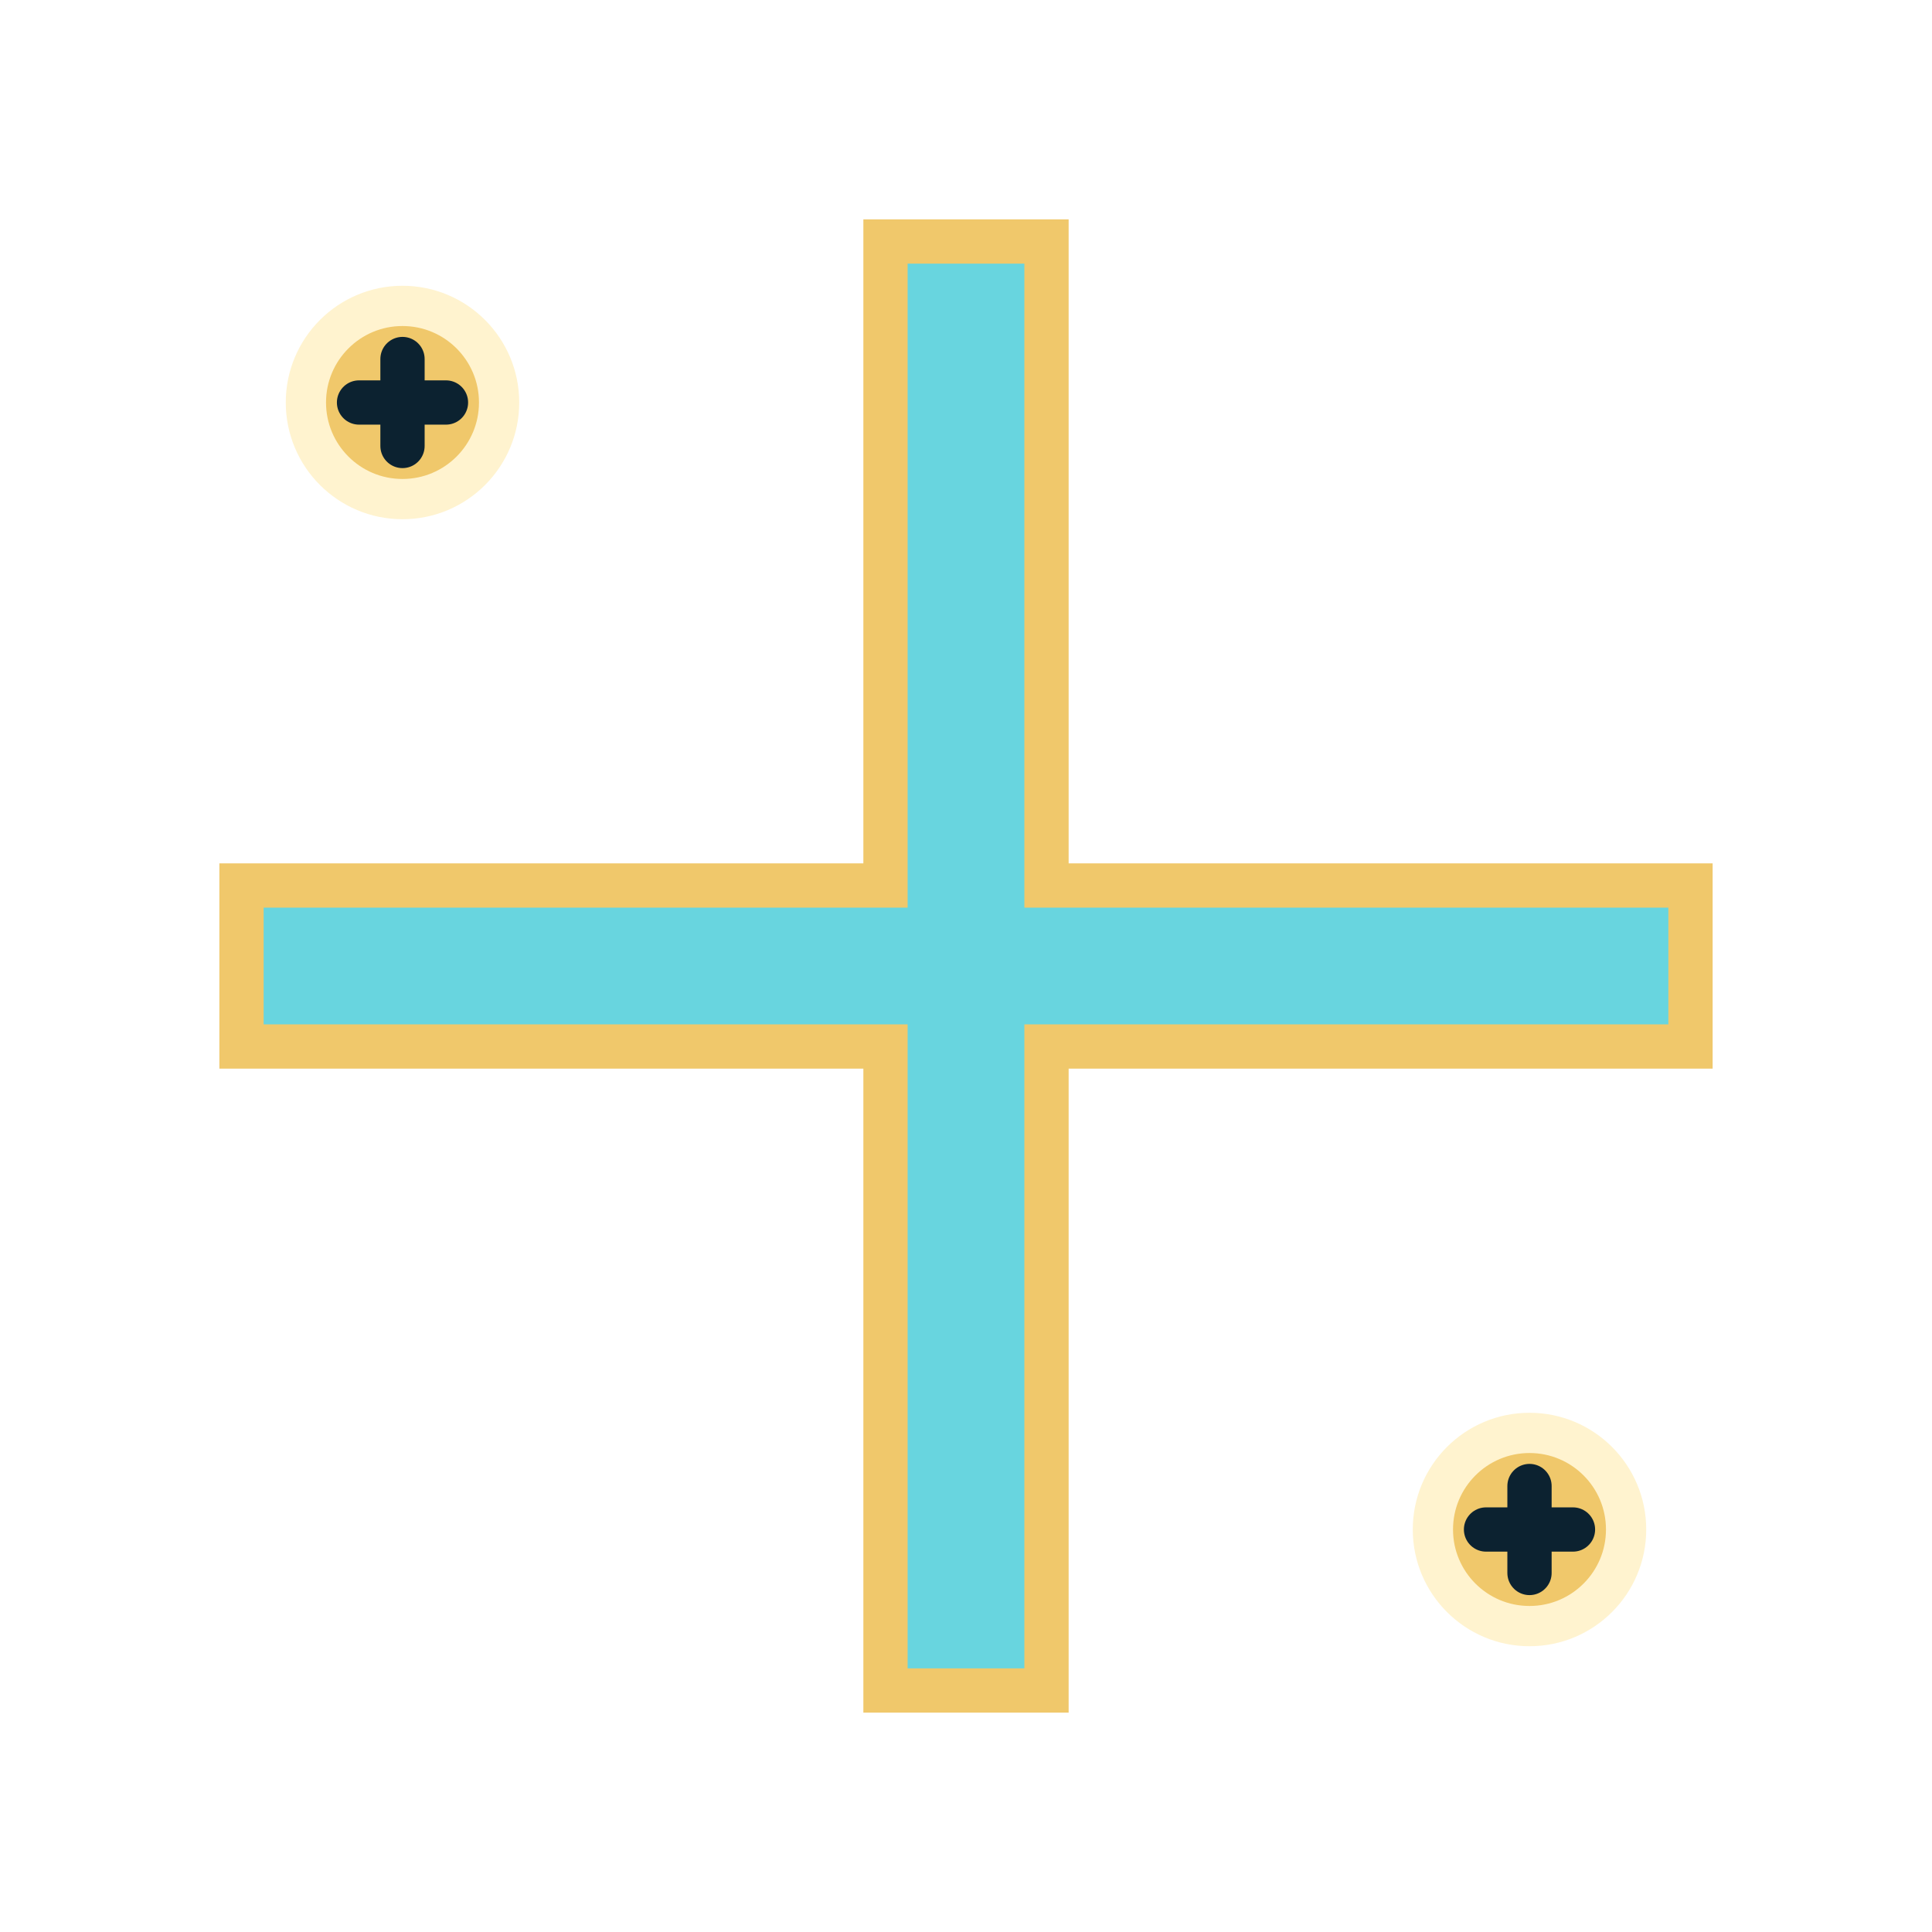
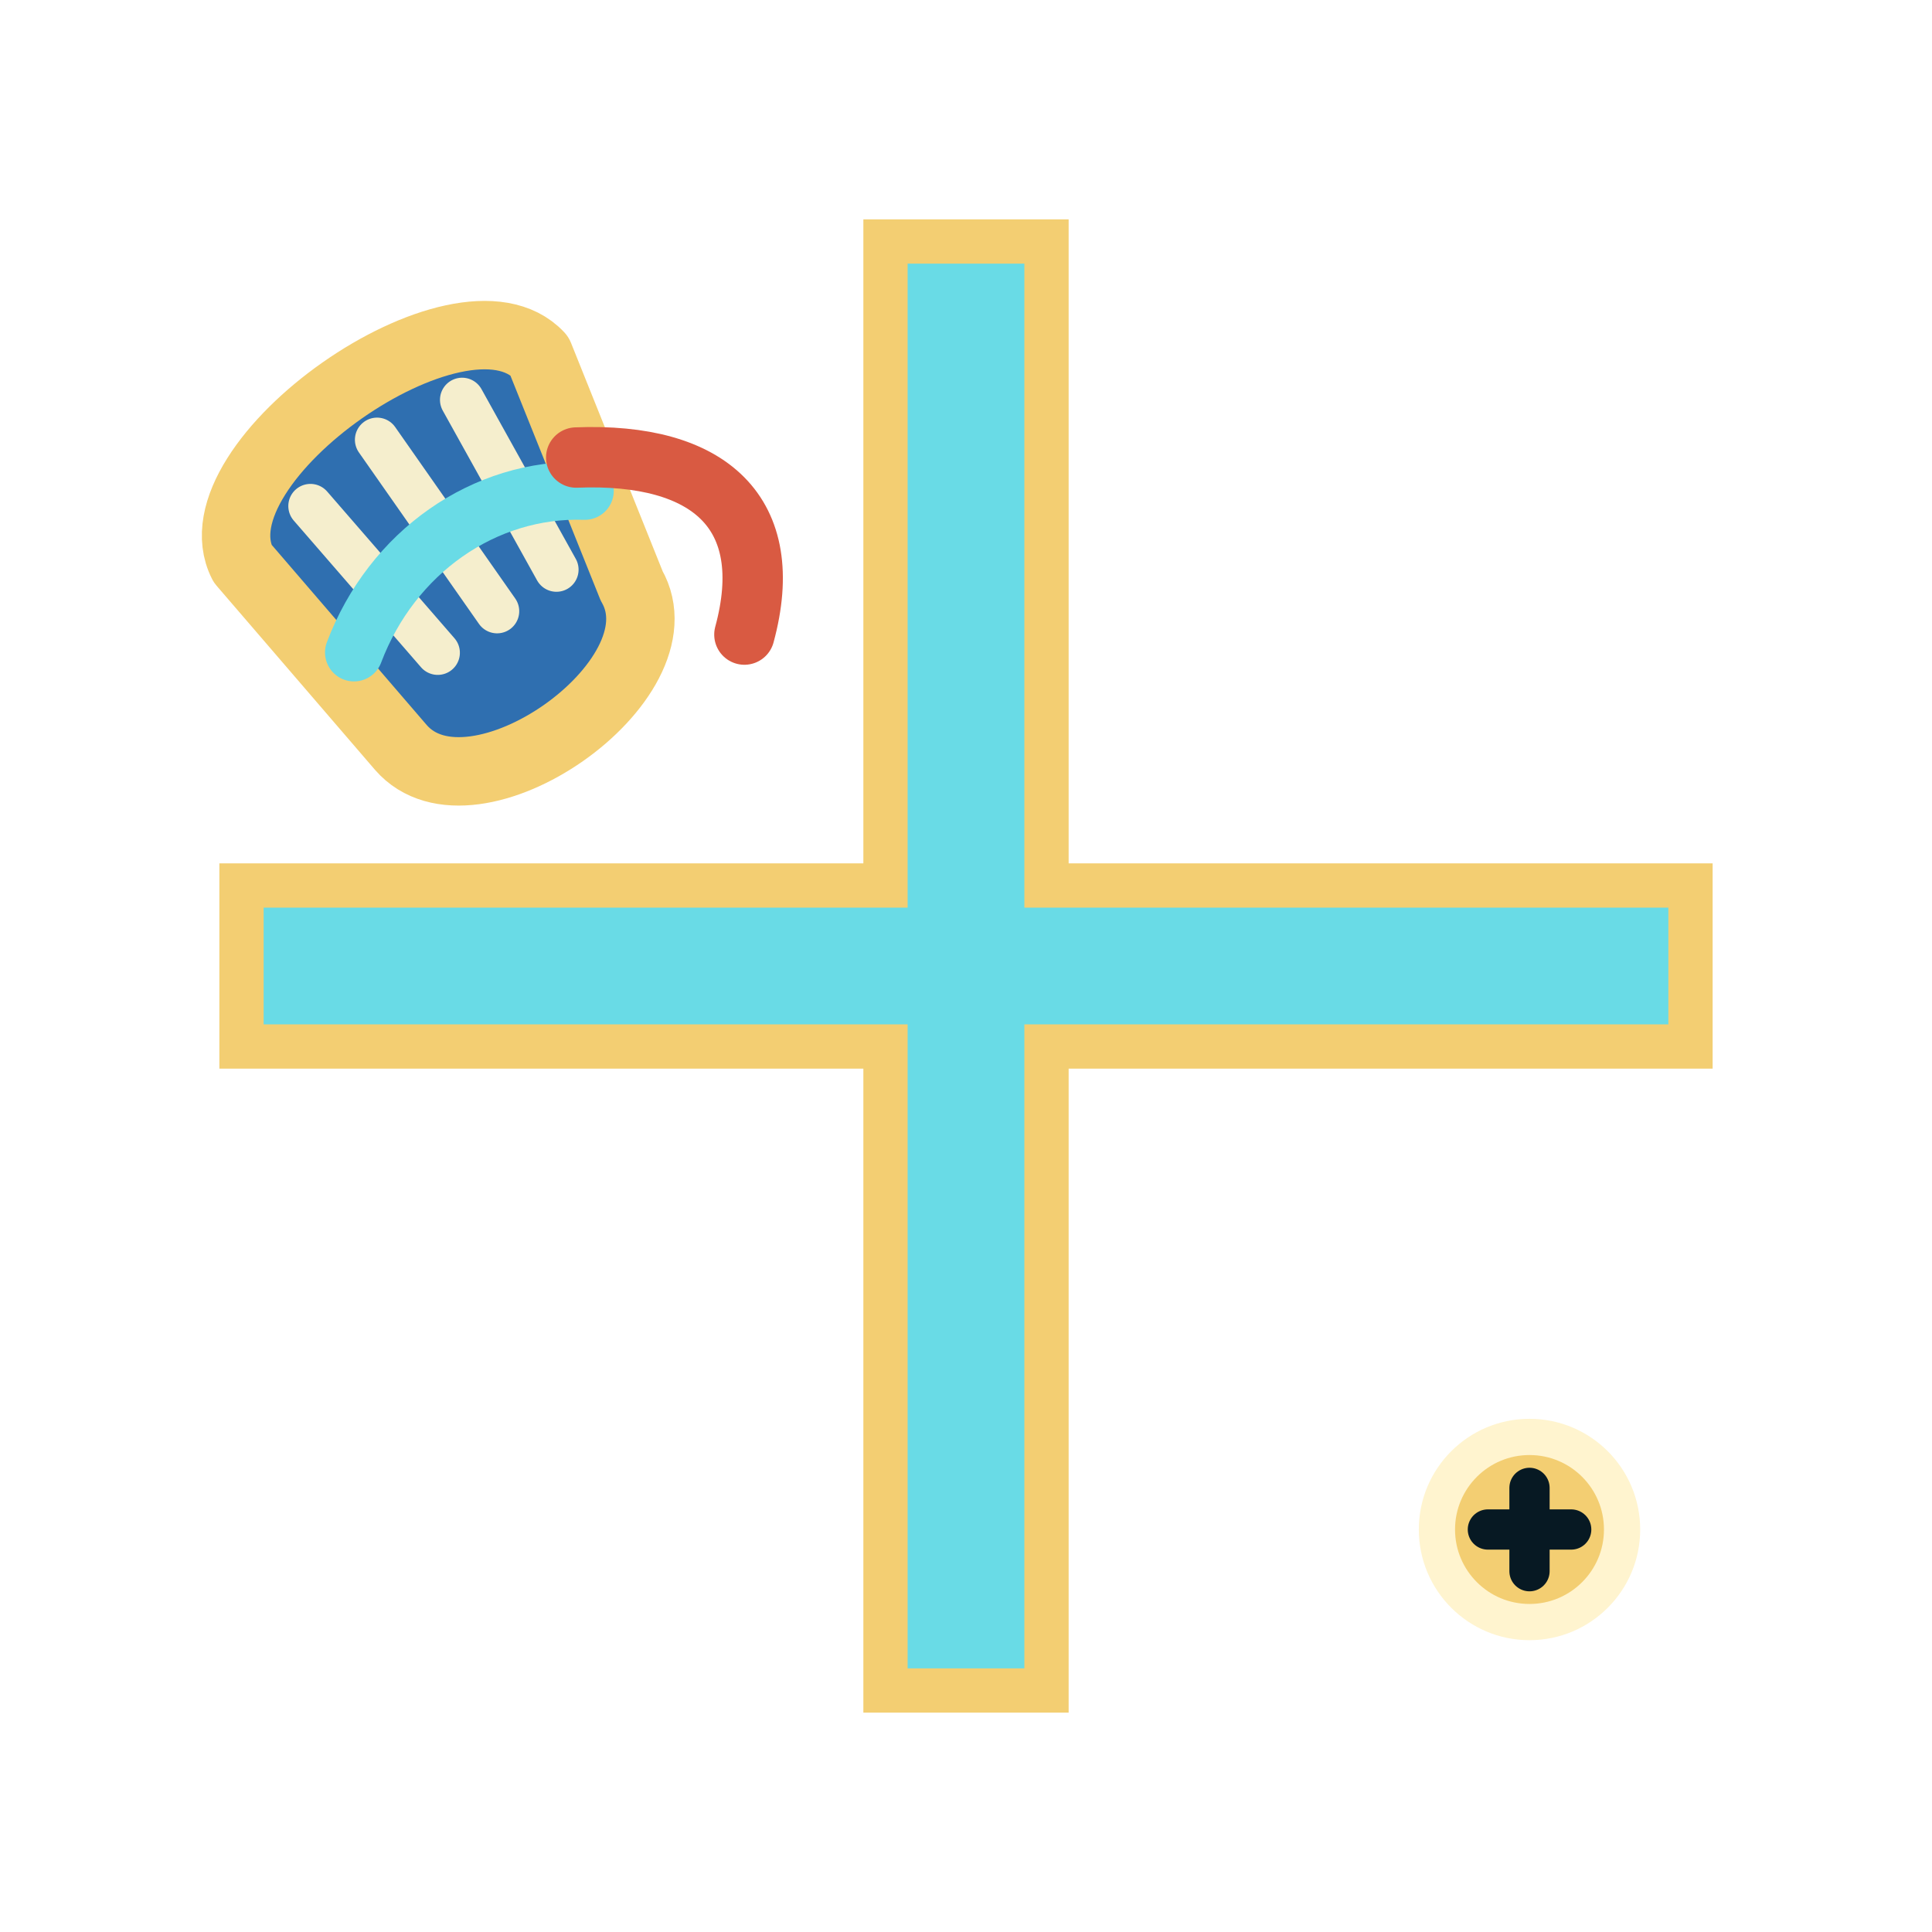
<svg xmlns="http://www.w3.org/2000/svg" class="dream-suisui-svg" viewBox="0 0 24 24" aria-hidden="true" focusable="false">
-   <path d="M11 3h2v8h8v2h-8v8h-2v-8H3v-2h8V3Z" fill="#68d5df" stroke="#f0c86b" stroke-width=".55" />
-   <circle cx="5" cy="5" r="1.2" fill="#f0c86b" stroke="#fff3cf" stroke-width=".5" />
-   <path d="M4.46 5h1.08M5 4.46v1.08" stroke="#0c2230" stroke-width=".55" stroke-linecap="round" />
-   <circle cx="19" cy="19" r="1.2" fill="#f0c86b" stroke="#fff3cf" stroke-width=".5" />
-   <path d="M18.46 19h1.08M19 18.46v1.08" stroke="#0c2230" stroke-width=".55" stroke-linecap="round" />
+   <path d="M11 3h2v8h8v2h-8v8h-2v-8H3v-2h8V3Z" fill="#69dbe6" stroke="#f3ce72" stroke-width=".55" />
+   <g transform="rotate(-35 5.2 6.2)">
+     <path d="M2.95 5.6c.2-1.4 4.3-1.4 4.5 0l-.7 3c-.12 1.35-3.36 1.35-3.5 0l-.3-3Z" fill="#2f6fb0" stroke="#f3ce72" stroke-width=".85" stroke-linejoin="round" />
+     <path d="M4.05 5.5l.25 2.4M5.2 5.3v2.6M6.35 5.5l-.25 2.4" stroke="#fff4cf" stroke-width=".55" stroke-linecap="round" opacity=".95" />
+     <path d="M3.45 7.3c1.1-.75 2.5-.75 3.5 0" fill="none" stroke="#69dbe6" stroke-width=".72" stroke-linecap="round" />
+     <path d="M7.1 6.9c1.4.9 1.65 2 .45 3" fill="none" stroke="#d95a42" stroke-width=".75" stroke-linecap="round" />
+   </g>
+   <circle cx="19" cy="19" r="1.15" fill="#f3ce72" stroke="#fff4cf" stroke-width=".45" />
+   <path d="M18.483 19h1.035M19 18.483v1.035" stroke="#071923" stroke-width=".5" stroke-linecap="round" />
</svg>
